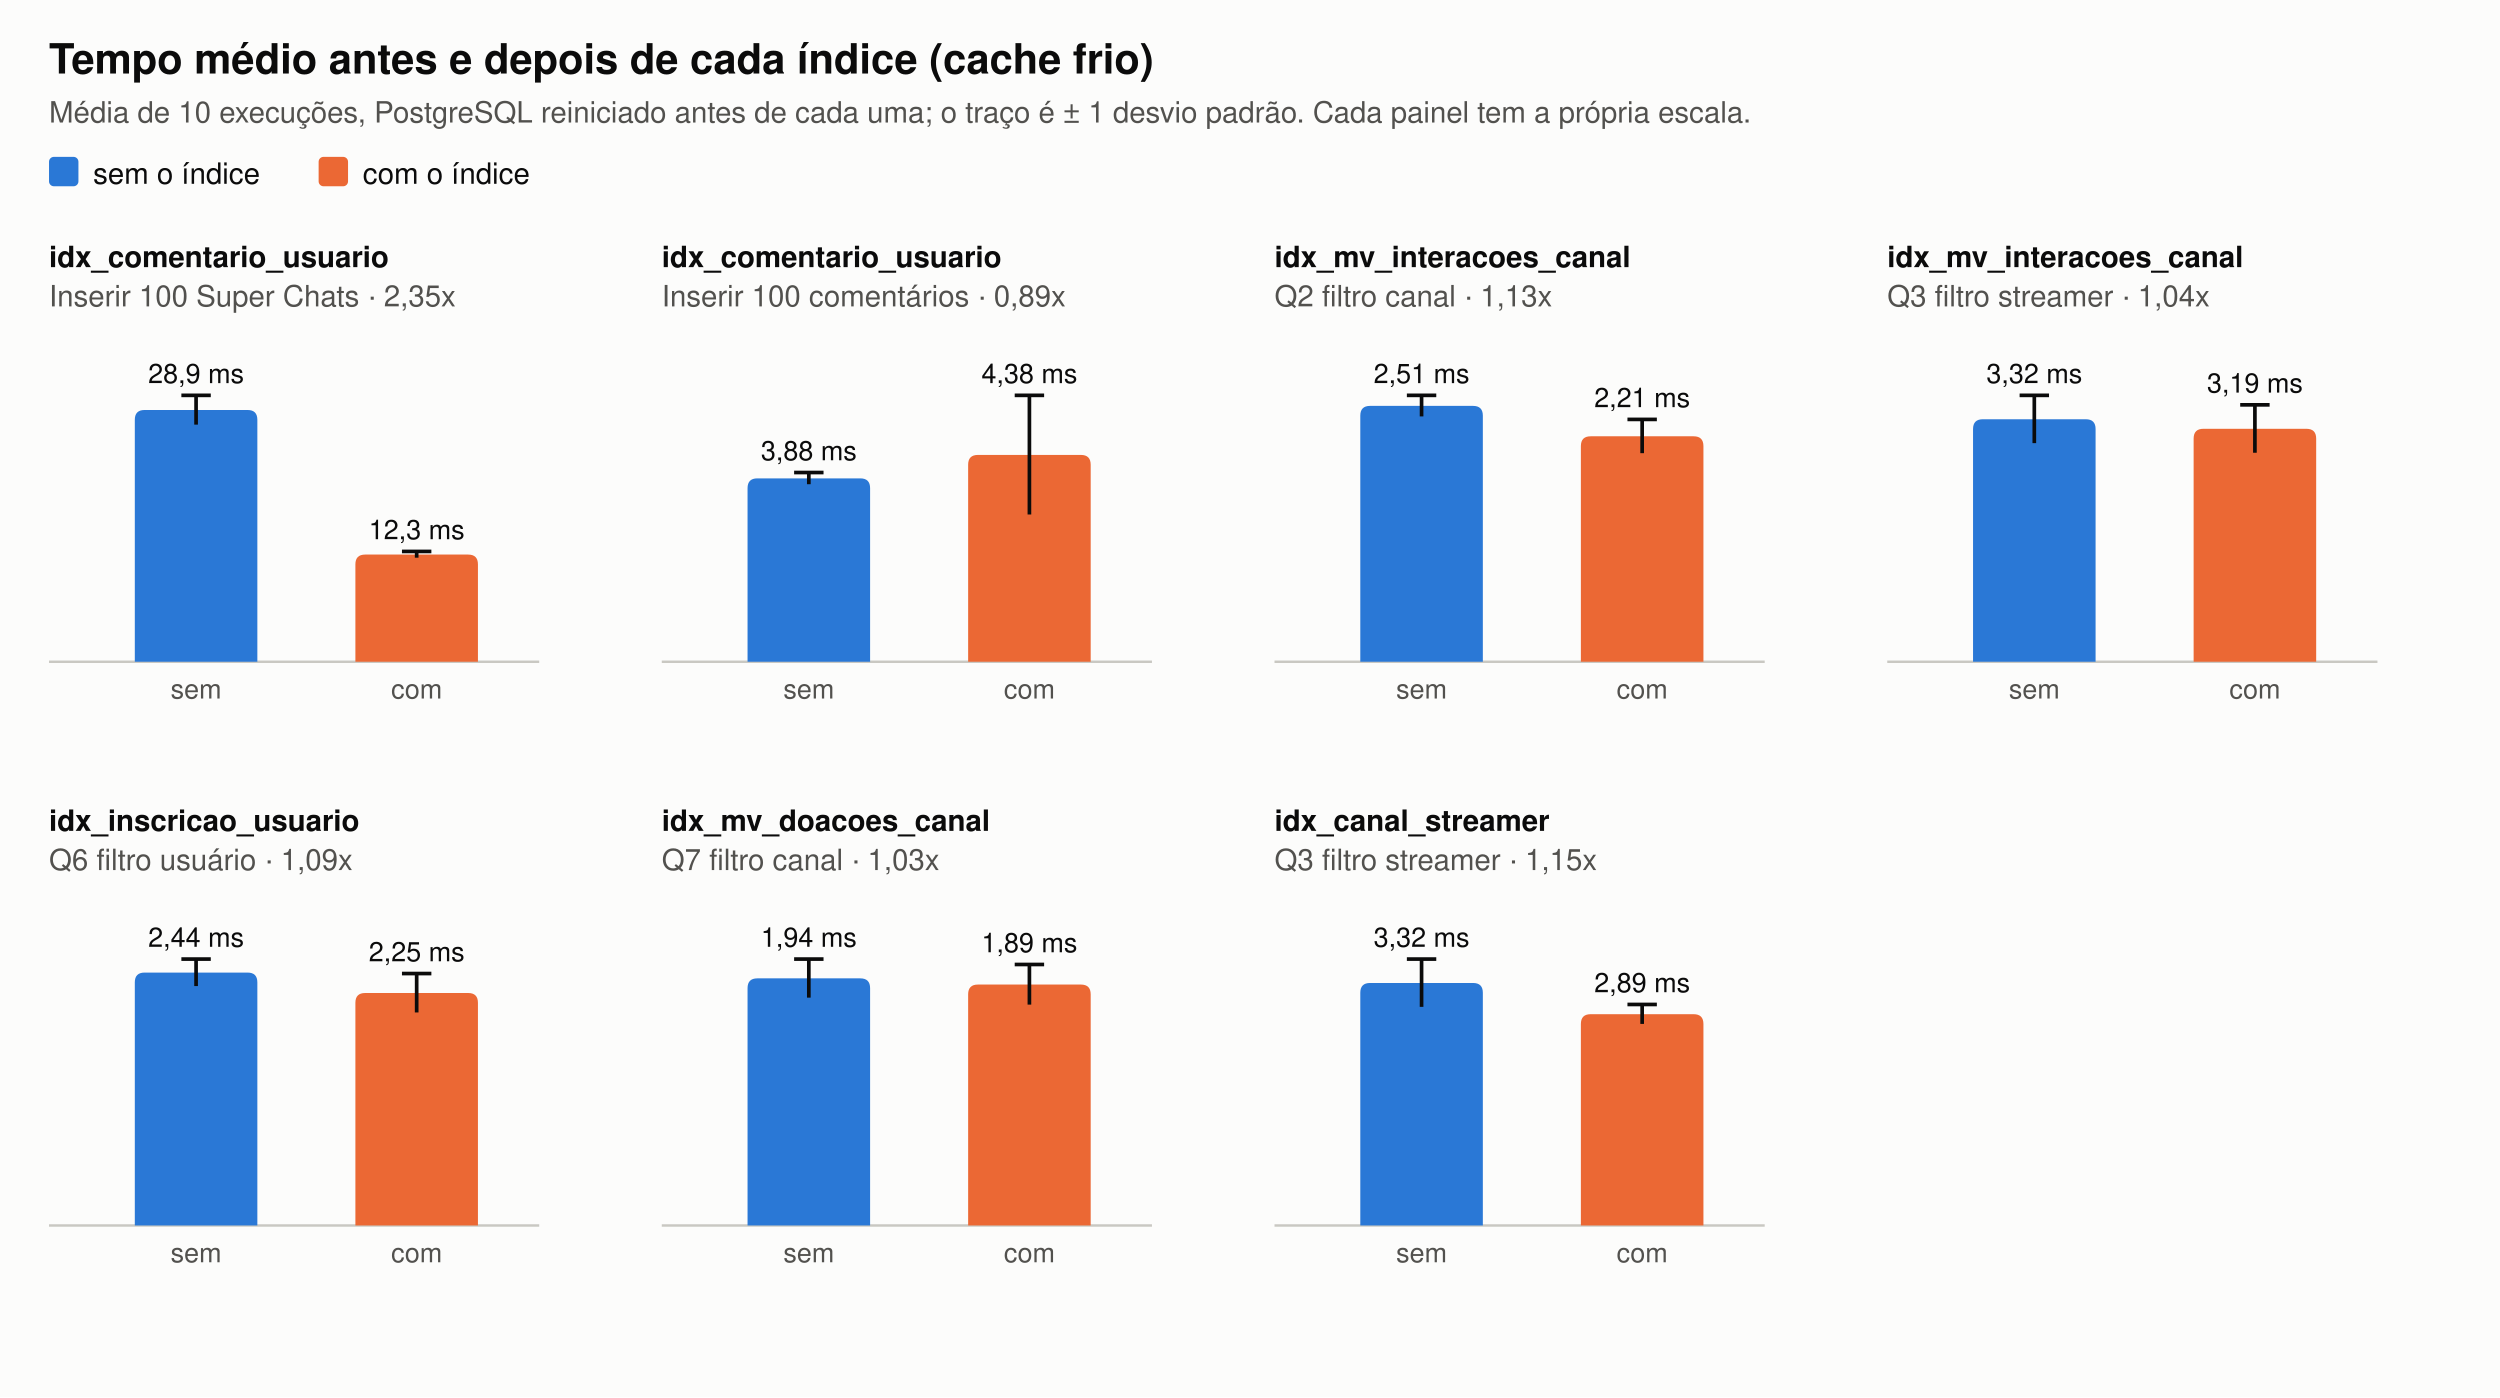
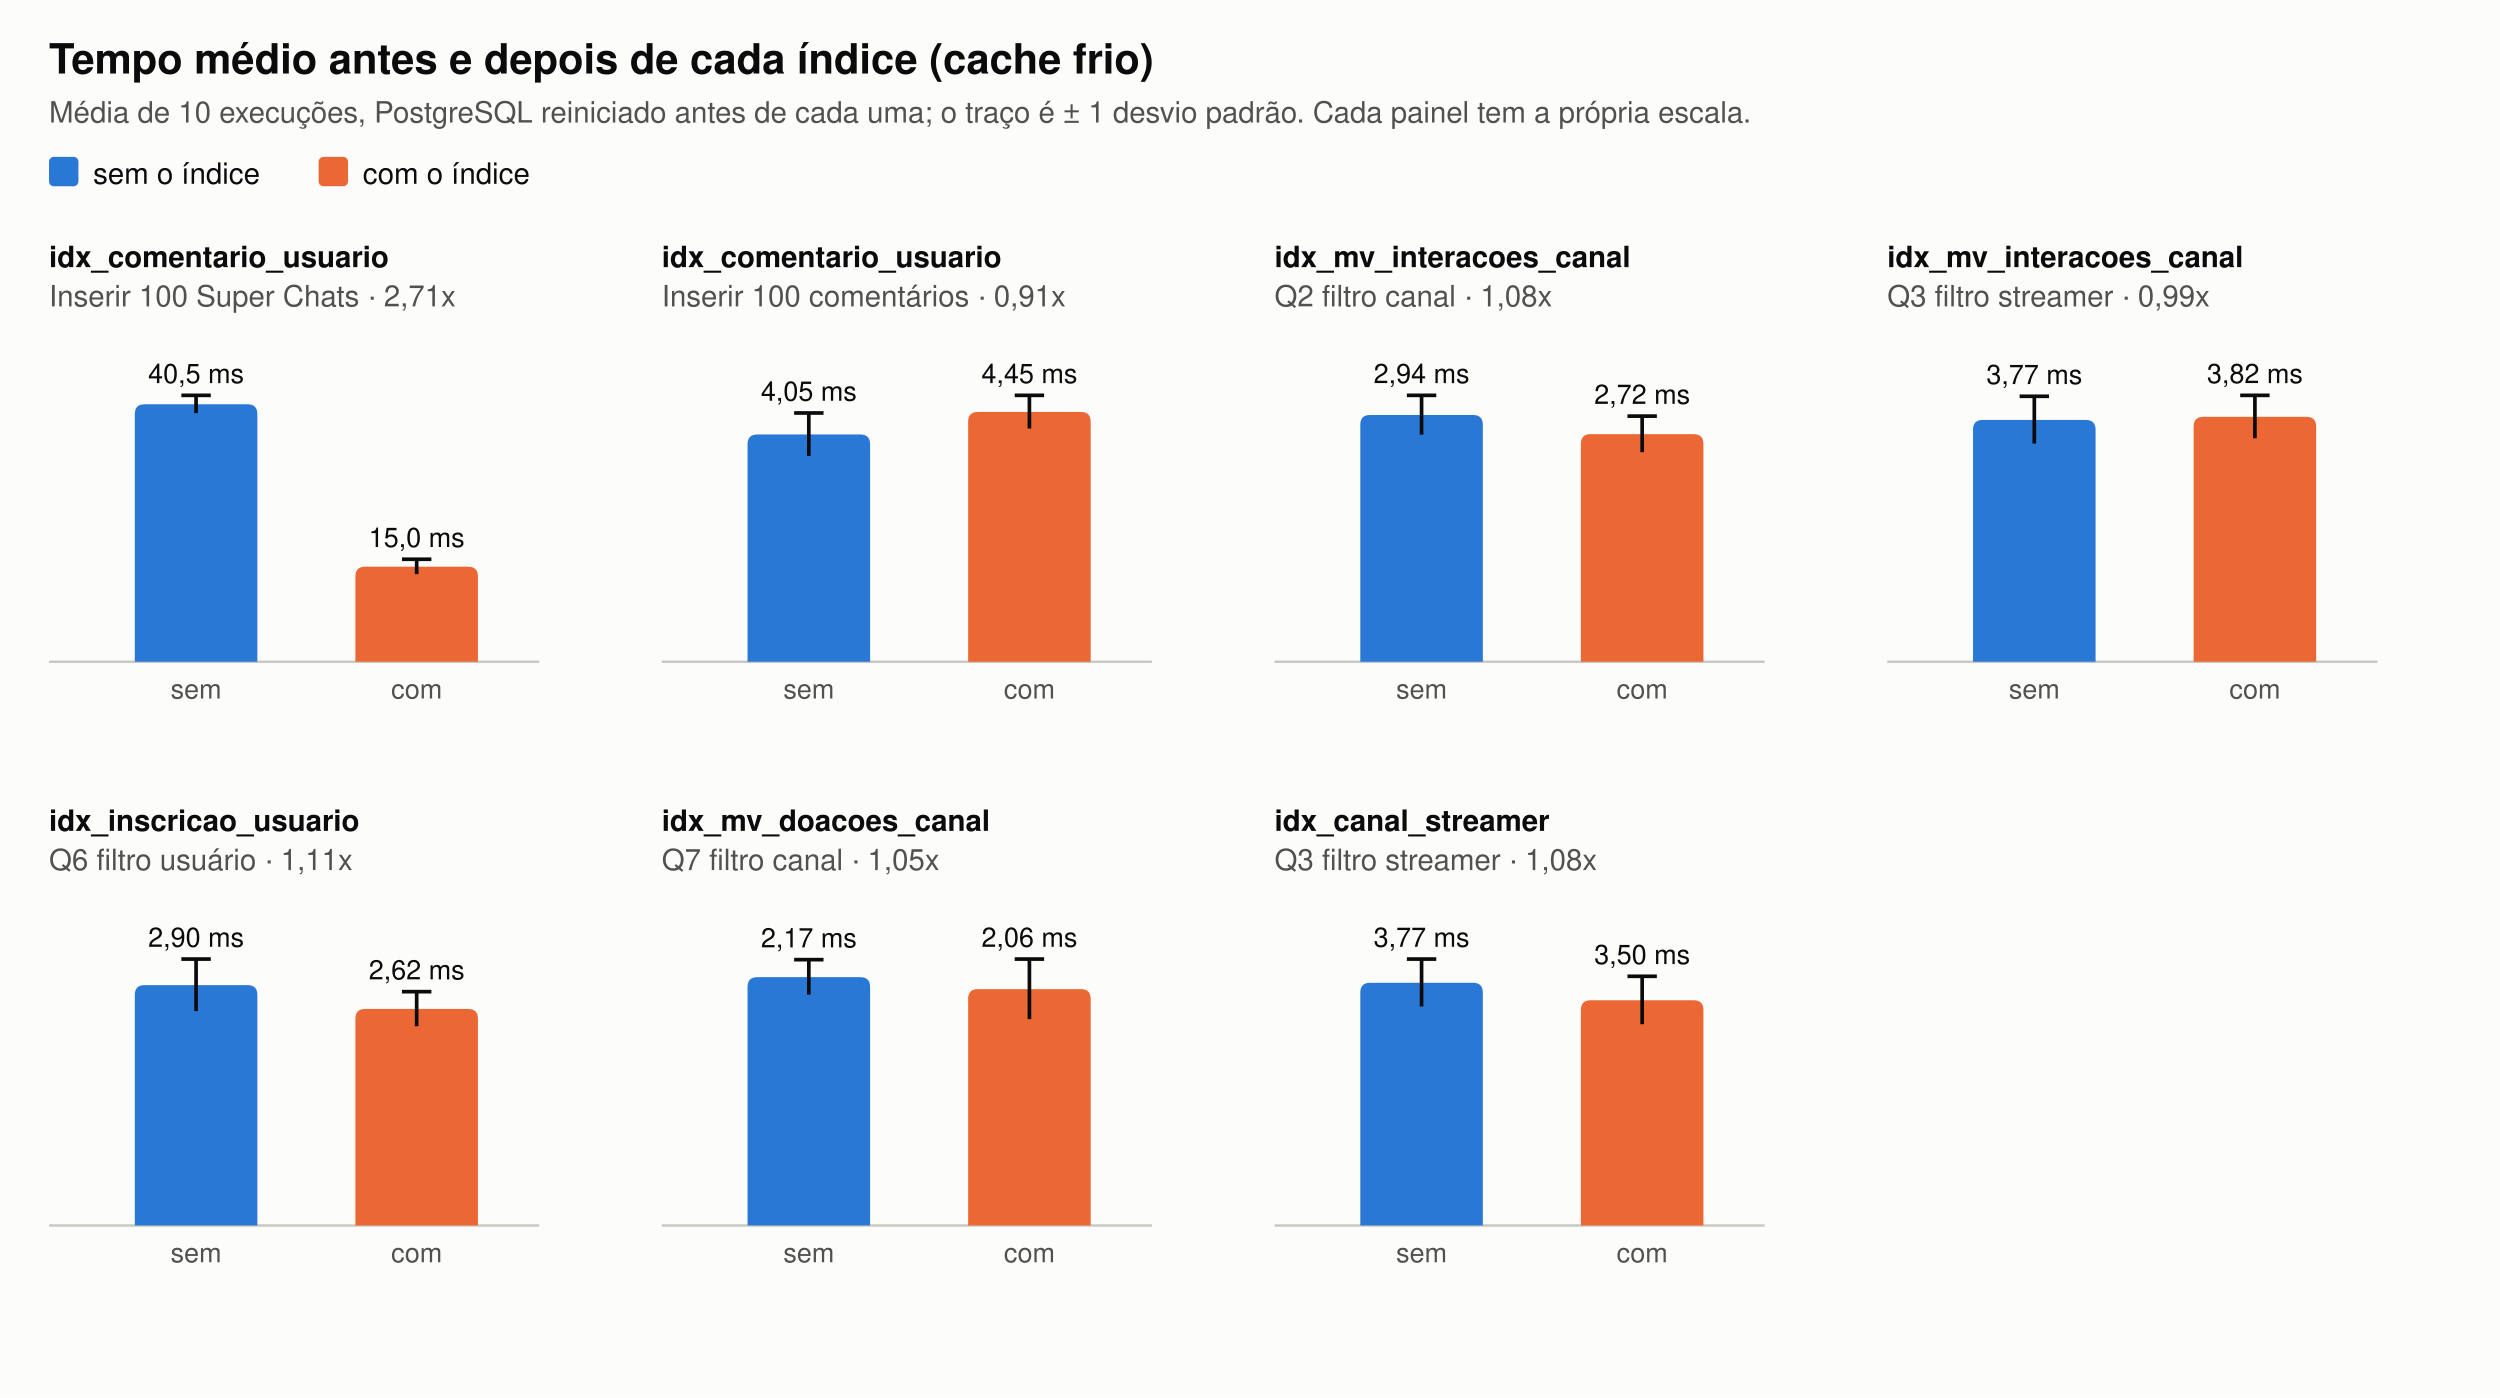
<svg xmlns="http://www.w3.org/2000/svg" viewBox="0 0 1020 570" width="1020" height="570" font-family="Helvetica, Arial, sans-serif">
  <rect width="1020" height="570" fill="#fcfcfb" />
  <text x="20" y="30" font-size="17" font-weight="bold" fill="#0b0b0b">Tempo médio antes e depois de cada índice (cache frio)</text>
  <text x="20" y="50" font-size="12" fill="#52514e">Média de 10 execuções, PostgreSQL reiniciado antes de cada uma; o traço é ± 1 desvio padrão. Cada painel tem a própria escala.</text>
  <rect x="20" y="64" width="12" height="12" rx="2" fill="#2a78d6" />
  <text x="38" y="75" font-size="12" fill="#0b0b0b">sem o índice</text>
  <rect x="130" y="64" width="12" height="12" rx="2" fill="#eb6834" />
  <text x="148" y="75" font-size="12" fill="#0b0b0b">com o índice</text>
  <text x="20" y="109" font-size="12" font-weight="bold" fill="#0b0b0b">idx_comentario_usuario</text>
-   <text x="20" y="125" font-size="12" fill="#52514e">Inserir 100 Super Chats · 2,35x</text>
+   <text x="20" y="125" font-size="12" fill="#52514e">Inserir 100 Super Chats · 2,71x</text>
  <line x1="20" y1="270" x2="220" y2="270" stroke="#c9c8c2" />
-   <path d="M55,270 v-98.724 q0,-4 4,-4 h42 q4,0 4,4 v98.724 z" fill="#2a78d6" />
-   <line x1="80" y1="161.304" x2="80" y2="173.248" stroke="#0b0b0b" stroke-width="1.5" />
+   <path d="M55,270 v-101.059 q0,-4 4,-4 h42 q4,0 4,4 v101.059 z" fill="#2a78d6" />
+   <line x1="80" y1="161.304" x2="80" y2="168.579" stroke="#0b0b0b" stroke-width="1.5" />
  <line x1="74" y1="161.304" x2="86" y2="161.304" stroke="#0b0b0b" stroke-width="1.5" />
-   <text x="80" y="156.304" font-size="11" text-anchor="middle" fill="#0b0b0b">28,9 ms</text>
+   <text x="80" y="156.304" font-size="11" text-anchor="middle" fill="#0b0b0b">40,5 ms</text>
  <text x="80" y="285" font-size="11" text-anchor="middle" fill="#52514e">sem</text>
-   <path d="M145,270 v-39.737 q0,-4 4,-4 h42 q4,0 4,4 v39.737 z" fill="#eb6834" />
-   <line x1="170" y1="224.988" x2="170" y2="227.539" stroke="#0b0b0b" stroke-width="1.5" />
-   <line x1="164" y1="224.988" x2="176" y2="224.988" stroke="#0b0b0b" stroke-width="1.5" />
-   <text x="170" y="219.988" font-size="11" text-anchor="middle" fill="#0b0b0b">12,3 ms</text>
+   <path d="M145,270 v-34.791 q0,-4 4,-4 h42 q4,0 4,4 v34.791 z" fill="#eb6834" />
+   <line x1="170" y1="228.177" x2="170" y2="234.241" stroke="#0b0b0b" stroke-width="1.5" />
+   <line x1="164" y1="228.177" x2="176" y2="228.177" stroke="#0b0b0b" stroke-width="1.5" />
+   <text x="170" y="223.177" font-size="11" text-anchor="middle" fill="#0b0b0b">15,0 ms</text>
  <text x="170" y="285" font-size="11" text-anchor="middle" fill="#52514e">com</text>
  <text x="270" y="109" font-size="12" font-weight="bold" fill="#0b0b0b">idx_comentario_usuario</text>
-   <text x="270" y="125" font-size="12" fill="#52514e">Inserir 100 comentários · 0,89x</text>
+   <text x="270" y="125" font-size="12" fill="#52514e">Inserir 100 comentários · 0,91x</text>
  <line x1="270" y1="270" x2="470" y2="270" stroke="#c9c8c2" />
-   <path d="M305,270 v-70.826 q0,-4 4,-4 h42 q4,0 4,4 v70.826 z" fill="#2a78d6" />
-   <line x1="330" y1="192.788" x2="330" y2="197.561" stroke="#0b0b0b" stroke-width="1.5" />
-   <line x1="324" y1="192.788" x2="336" y2="192.788" stroke="#0b0b0b" stroke-width="1.5" />
-   <text x="330" y="187.788" font-size="11" text-anchor="middle" fill="#0b0b0b">3,88 ms</text>
+   <path d="M305,270 v-88.737 q0,-4 4,-4 h42 q4,0 4,4 v88.737 z" fill="#2a78d6" />
+   <line x1="330" y1="168.494" x2="330" y2="186.031" stroke="#0b0b0b" stroke-width="1.5" />
+   <line x1="324" y1="168.494" x2="336" y2="168.494" stroke="#0b0b0b" stroke-width="1.5" />
+   <text x="330" y="163.494" font-size="11" text-anchor="middle" fill="#0b0b0b">4,05 ms</text>
  <text x="330" y="285" font-size="11" text-anchor="middle" fill="#52514e">sem</text>
-   <path d="M395,270 v-80.393 q0,-4 4,-4 h42 q4,0 4,4 v80.393 z" fill="#eb6834" />
-   <line x1="420" y1="161.304" x2="420" y2="209.91" stroke="#0b0b0b" stroke-width="1.5" />
+   <path d="M395,270 v-97.927 q0,-4 4,-4 h42 q4,0 4,4 v97.927 z" fill="#eb6834" />
+   <line x1="420" y1="161.304" x2="420" y2="174.842" stroke="#0b0b0b" stroke-width="1.5" />
  <line x1="414" y1="161.304" x2="426" y2="161.304" stroke="#0b0b0b" stroke-width="1.5" />
-   <text x="420" y="156.304" font-size="11" text-anchor="middle" fill="#0b0b0b">4,38 ms</text>
+   <text x="420" y="156.304" font-size="11" text-anchor="middle" fill="#0b0b0b">4,45 ms</text>
  <text x="420" y="285" font-size="11" text-anchor="middle" fill="#52514e">com</text>
  <text x="520" y="109" font-size="12" font-weight="bold" fill="#0b0b0b">idx_mv_interacoes_canal</text>
-   <text x="520" y="125" font-size="12" fill="#52514e">Q2 filtro canal · 1,13x</text>
+   <text x="520" y="125" font-size="12" fill="#52514e">Q2 filtro canal · 1,08x</text>
  <line x1="520" y1="270" x2="720" y2="270" stroke="#c9c8c2" />
-   <path d="M555,270 v-100.399 q0,-4 4,-4 h42 q4,0 4,4 v100.399 z" fill="#2a78d6" />
-   <line x1="580" y1="161.304" x2="580" y2="169.898" stroke="#0b0b0b" stroke-width="1.5" />
+   <path d="M555,270 v-96.681 q0,-4 4,-4 h42 q4,0 4,4 v96.681 z" fill="#2a78d6" />
+   <line x1="580" y1="161.304" x2="580" y2="177.334" stroke="#0b0b0b" stroke-width="1.5" />
  <line x1="574" y1="161.304" x2="586" y2="161.304" stroke="#0b0b0b" stroke-width="1.5" />
-   <text x="580" y="156.304" font-size="11" text-anchor="middle" fill="#0b0b0b">2,51 ms</text>
+   <text x="580" y="156.304" font-size="11" text-anchor="middle" fill="#0b0b0b">2,94 ms</text>
  <text x="580" y="285" font-size="11" text-anchor="middle" fill="#52514e">sem</text>
-   <path d="M645,270 v-87.992 q0,-4 4,-4 h42 q4,0 4,4 v87.992 z" fill="#eb6834" />
-   <line x1="670" y1="171.12" x2="670" y2="184.895" stroke="#0b0b0b" stroke-width="1.5" />
-   <line x1="664" y1="171.12" x2="676" y2="171.12" stroke="#0b0b0b" stroke-width="1.5" />
-   <text x="670" y="166.12" font-size="11" text-anchor="middle" fill="#0b0b0b">2,21 ms</text>
+   <path d="M645,270 v-88.868 q0,-4 4,-4 h42 q4,0 4,4 v88.868 z" fill="#eb6834" />
+   <line x1="670" y1="169.781" x2="670" y2="184.483" stroke="#0b0b0b" stroke-width="1.5" />
+   <line x1="664" y1="169.781" x2="676" y2="169.781" stroke="#0b0b0b" stroke-width="1.5" />
+   <text x="670" y="164.781" font-size="11" text-anchor="middle" fill="#0b0b0b">2,72 ms</text>
  <text x="670" y="285" font-size="11" text-anchor="middle" fill="#52514e">com</text>
  <text x="770" y="109" font-size="12" font-weight="bold" fill="#0b0b0b">idx_mv_interacoes_canal</text>
-   <text x="770" y="125" font-size="12" fill="#52514e">Q3 filtro streamer · 1,04x</text>
+   <text x="770" y="125" font-size="12" fill="#52514e">Q3 filtro streamer · 0,99x</text>
  <line x1="770" y1="270" x2="970" y2="270" stroke="#c9c8c2" />
-   <path d="M805,270 v-94.947 q0,-4 4,-4 h42 q4,0 4,4 v94.947 z" fill="#2a78d6" />
-   <line x1="830" y1="161.304" x2="830" y2="180.801" stroke="#0b0b0b" stroke-width="1.5" />
-   <line x1="824" y1="161.304" x2="836" y2="161.304" stroke="#0b0b0b" stroke-width="1.5" />
-   <text x="830" y="156.304" font-size="11" text-anchor="middle" fill="#0b0b0b">3,32 ms</text>
+   <path d="M805,270 v-94.672 q0,-4 4,-4 h42 q4,0 4,4 v94.672 z" fill="#2a78d6" />
+   <line x1="830" y1="161.689" x2="830" y2="180.966" stroke="#0b0b0b" stroke-width="1.5" />
+   <line x1="824" y1="161.689" x2="836" y2="161.689" stroke="#0b0b0b" stroke-width="1.5" />
+   <text x="830" y="156.689" font-size="11" text-anchor="middle" fill="#0b0b0b">3,77 ms</text>
  <text x="830" y="285" font-size="11" text-anchor="middle" fill="#52514e">sem</text>
-   <path d="M895,270 v-91.052 q0,-4 4,-4 h42 q4,0 4,4 v91.052 z" fill="#eb6834" />
-   <line x1="920" y1="165.176" x2="920" y2="184.721" stroke="#0b0b0b" stroke-width="1.5" />
-   <line x1="914" y1="165.176" x2="926" y2="165.176" stroke="#0b0b0b" stroke-width="1.5" />
-   <text x="920" y="160.176" font-size="11" text-anchor="middle" fill="#0b0b0b">3,19 ms</text>
+   <path d="M895,270 v-95.932 q0,-4 4,-4 h42 q4,0 4,4 v95.932 z" fill="#eb6834" />
+   <line x1="920" y1="161.304" x2="920" y2="178.832" stroke="#0b0b0b" stroke-width="1.5" />
+   <line x1="914" y1="161.304" x2="926" y2="161.304" stroke="#0b0b0b" stroke-width="1.5" />
+   <text x="920" y="156.304" font-size="11" text-anchor="middle" fill="#0b0b0b">3,82 ms</text>
  <text x="920" y="285" font-size="11" text-anchor="middle" fill="#52514e">com</text>
  <text x="20" y="339" font-size="12" font-weight="bold" fill="#0b0b0b">idx_inscricao_usuario</text>
-   <text x="20" y="355" font-size="12" fill="#52514e">Q6 filtro usuário · 1,09x</text>
+   <text x="20" y="355" font-size="12" fill="#52514e">Q6 filtro usuário · 1,11x</text>
  <line x1="20" y1="500" x2="220" y2="500" stroke="#c9c8c2" />
-   <path d="M55,500 v-99.19 q0,-4 4,-4 h42 q4,0 4,4 v99.19 z" fill="#2a78d6" />
-   <line x1="80" y1="391.304" x2="80" y2="402.315" stroke="#0b0b0b" stroke-width="1.5" />
+   <path d="M55,500 v-94.074 q0,-4 4,-4 h42 q4,0 4,4 v94.074 z" fill="#2a78d6" />
+   <line x1="80" y1="391.304" x2="80" y2="412.547" stroke="#0b0b0b" stroke-width="1.5" />
  <line x1="74" y1="391.304" x2="86" y2="391.304" stroke="#0b0b0b" stroke-width="1.5" />
-   <text x="80" y="386.304" font-size="11" text-anchor="middle" fill="#0b0b0b">2,44 ms</text>
+   <text x="80" y="386.304" font-size="11" text-anchor="middle" fill="#0b0b0b">2,90 ms</text>
  <text x="80" y="515" font-size="11" text-anchor="middle" fill="#52514e">sem</text>
-   <path d="M145,500 v-90.857 q0,-4 4,-4 h42 q4,0 4,4 v90.857 z" fill="#eb6834" />
-   <line x1="170" y1="397.206" x2="170" y2="413.081" stroke="#0b0b0b" stroke-width="1.5" />
-   <line x1="164" y1="397.206" x2="176" y2="397.206" stroke="#0b0b0b" stroke-width="1.5" />
-   <text x="170" y="392.206" font-size="11" text-anchor="middle" fill="#0b0b0b">2,25 ms</text>
+   <path d="M145,500 v-84.346 q0,-4 4,-4 h42 q4,0 4,4 v84.346 z" fill="#eb6834" />
+   <line x1="170" y1="404.594" x2="170" y2="418.715" stroke="#0b0b0b" stroke-width="1.5" />
+   <line x1="164" y1="404.594" x2="176" y2="404.594" stroke="#0b0b0b" stroke-width="1.5" />
+   <text x="170" y="399.594" font-size="11" text-anchor="middle" fill="#0b0b0b">2,62 ms</text>
  <text x="170" y="515" font-size="11" text-anchor="middle" fill="#52514e">com</text>
  <text x="270" y="339" font-size="12" font-weight="bold" fill="#0b0b0b">idx_mv_doacoes_canal</text>
-   <text x="270" y="355" font-size="12" fill="#52514e">Q7 filtro canal · 1,03x</text>
+   <text x="270" y="355" font-size="12" fill="#52514e">Q7 filtro canal · 1,05x</text>
  <line x1="270" y1="500" x2="470" y2="500" stroke="#c9c8c2" />
-   <path d="M305,500 v-96.829 q0,-4 4,-4 h42 q4,0 4,4 v96.829 z" fill="#2a78d6" />
-   <line x1="330" y1="391.304" x2="330" y2="407.038" stroke="#0b0b0b" stroke-width="1.5" />
-   <line x1="324" y1="391.304" x2="336" y2="391.304" stroke="#0b0b0b" stroke-width="1.5" />
-   <text x="330" y="386.304" font-size="11" text-anchor="middle" fill="#0b0b0b">1,94 ms</text>
+   <path d="M305,500 v-97.32 q0,-4 4,-4 h42 q4,0 4,4 v97.32 z" fill="#2a78d6" />
+   <line x1="330" y1="391.538" x2="330" y2="405.822" stroke="#0b0b0b" stroke-width="1.5" />
+   <line x1="324" y1="391.538" x2="336" y2="391.538" stroke="#0b0b0b" stroke-width="1.5" />
+   <text x="330" y="386.538" font-size="11" text-anchor="middle" fill="#0b0b0b">2,17 ms</text>
  <text x="330" y="515" font-size="11" text-anchor="middle" fill="#52514e">sem</text>
-   <path d="M395,500 v-94.304 q0,-4 4,-4 h42 q4,0 4,4 v94.304 z" fill="#eb6834" />
-   <line x1="420" y1="393.509" x2="420" y2="409.882" stroke="#0b0b0b" stroke-width="1.5" />
-   <line x1="414" y1="393.509" x2="426" y2="393.509" stroke="#0b0b0b" stroke-width="1.5" />
-   <text x="420" y="388.509" font-size="11" text-anchor="middle" fill="#0b0b0b">1,89 ms</text>
+   <path d="M395,500 v-92.445 q0,-4 4,-4 h42 q4,0 4,4 v92.445 z" fill="#eb6834" />
+   <line x1="420" y1="391.304" x2="420" y2="415.805" stroke="#0b0b0b" stroke-width="1.5" />
+   <line x1="414" y1="391.304" x2="426" y2="391.304" stroke="#0b0b0b" stroke-width="1.5" />
+   <text x="420" y="386.304" font-size="11" text-anchor="middle" fill="#0b0b0b">2,06 ms</text>
  <text x="420" y="515" font-size="11" text-anchor="middle" fill="#52514e">com</text>
  <text x="520" y="339" font-size="12" font-weight="bold" fill="#0b0b0b">idx_canal_streamer</text>
-   <text x="520" y="355" font-size="12" fill="#52514e">Q3 filtro streamer · 1,15x</text>
+   <text x="520" y="355" font-size="12" fill="#52514e">Q3 filtro streamer · 1,08x</text>
  <line x1="520" y1="500" x2="720" y2="500" stroke="#c9c8c2" />
-   <path d="M555,500 v-94.947 q0,-4 4,-4 h42 q4,0 4,4 v94.947 z" fill="#2a78d6" />
-   <line x1="580" y1="391.304" x2="580" y2="410.801" stroke="#0b0b0b" stroke-width="1.5" />
+   <path d="M555,500 v-95.023 q0,-4 4,-4 h42 q4,0 4,4 v95.023 z" fill="#2a78d6" />
+   <line x1="580" y1="391.304" x2="580" y2="410.65" stroke="#0b0b0b" stroke-width="1.5" />
  <line x1="574" y1="391.304" x2="586" y2="391.304" stroke="#0b0b0b" stroke-width="1.5" />
-   <text x="580" y="386.304" font-size="11" text-anchor="middle" fill="#0b0b0b">3,32 ms</text>
+   <text x="580" y="386.304" font-size="11" text-anchor="middle" fill="#0b0b0b">3,77 ms</text>
  <text x="580" y="515" font-size="11" text-anchor="middle" fill="#52514e">sem</text>
-   <path d="M645,500 v-82.211 q0,-4 4,-4 h42 q4,0 4,4 v82.211 z" fill="#eb6834" />
-   <line x1="670" y1="409.821" x2="670" y2="417.758" stroke="#0b0b0b" stroke-width="1.5" />
-   <line x1="664" y1="409.821" x2="676" y2="409.821" stroke="#0b0b0b" stroke-width="1.5" />
-   <text x="670" y="404.821" font-size="11" text-anchor="middle" fill="#0b0b0b">2,89 ms</text>
+   <path d="M645,500 v-87.893 q0,-4 4,-4 h42 q4,0 4,4 v87.893 z" fill="#eb6834" />
+   <line x1="670" y1="398.331" x2="670" y2="417.884" stroke="#0b0b0b" stroke-width="1.5" />
+   <line x1="664" y1="398.331" x2="676" y2="398.331" stroke="#0b0b0b" stroke-width="1.5" />
+   <text x="670" y="393.331" font-size="11" text-anchor="middle" fill="#0b0b0b">3,50 ms</text>
  <text x="670" y="515" font-size="11" text-anchor="middle" fill="#52514e">com</text>
</svg>
